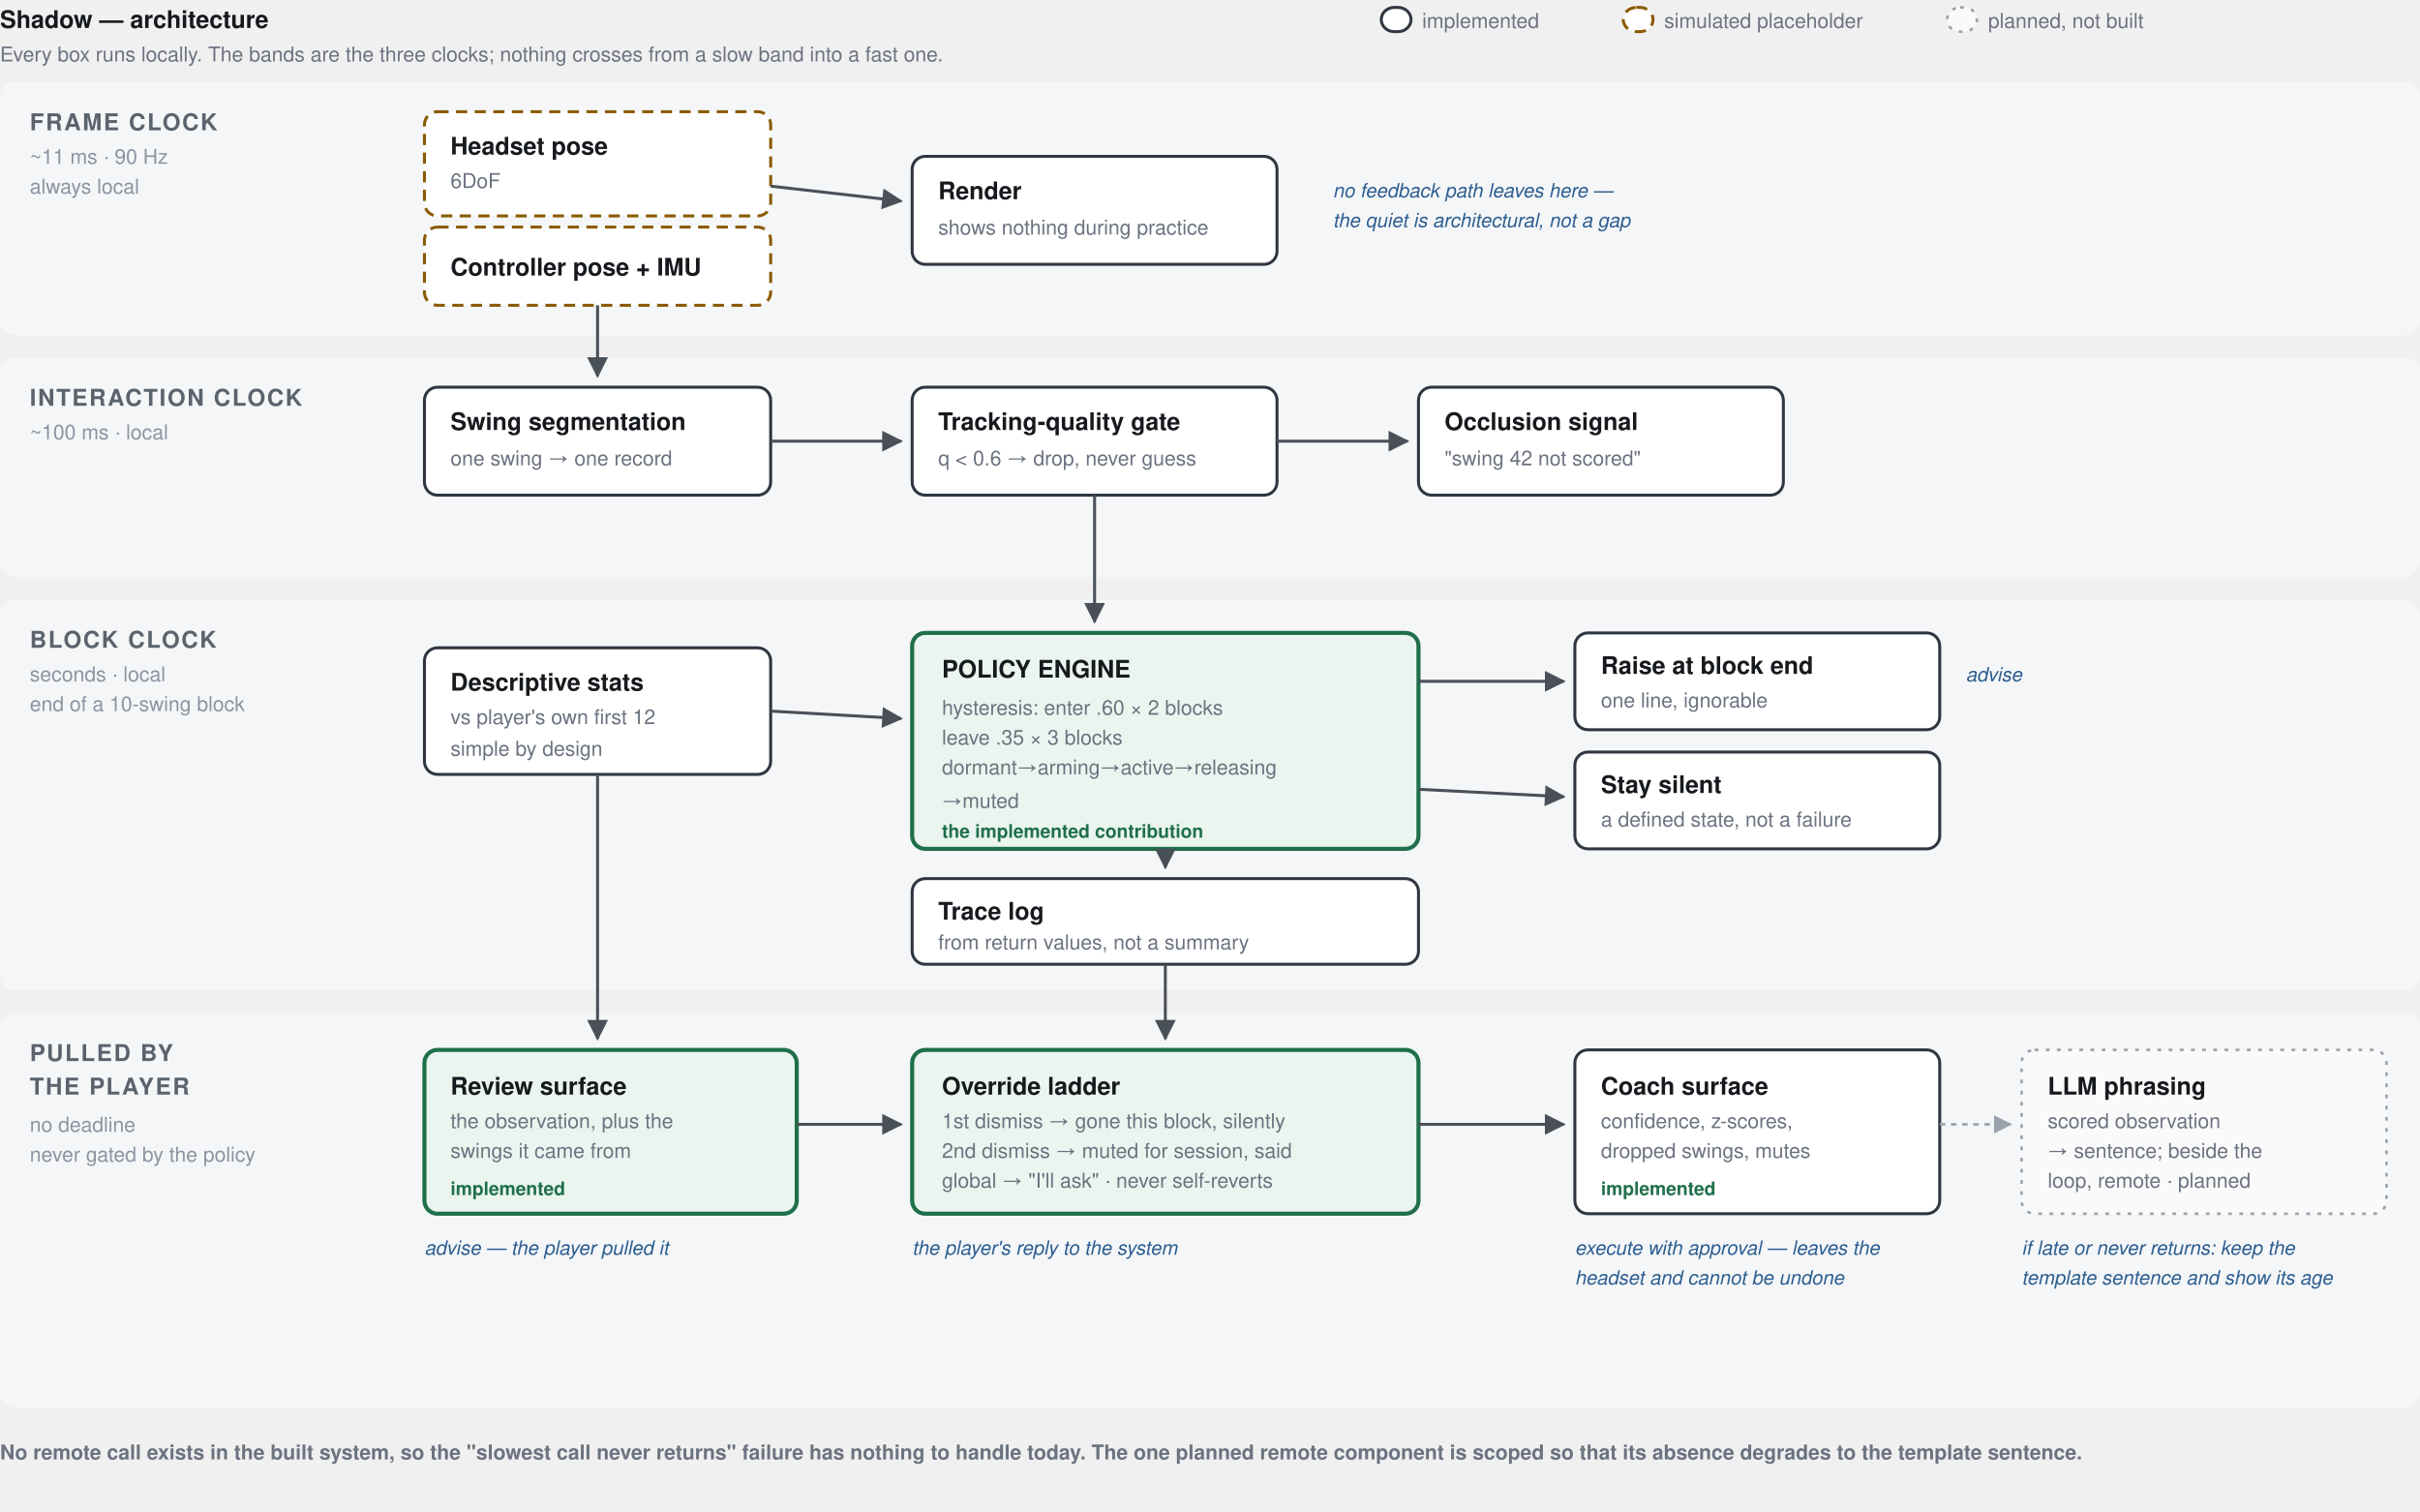
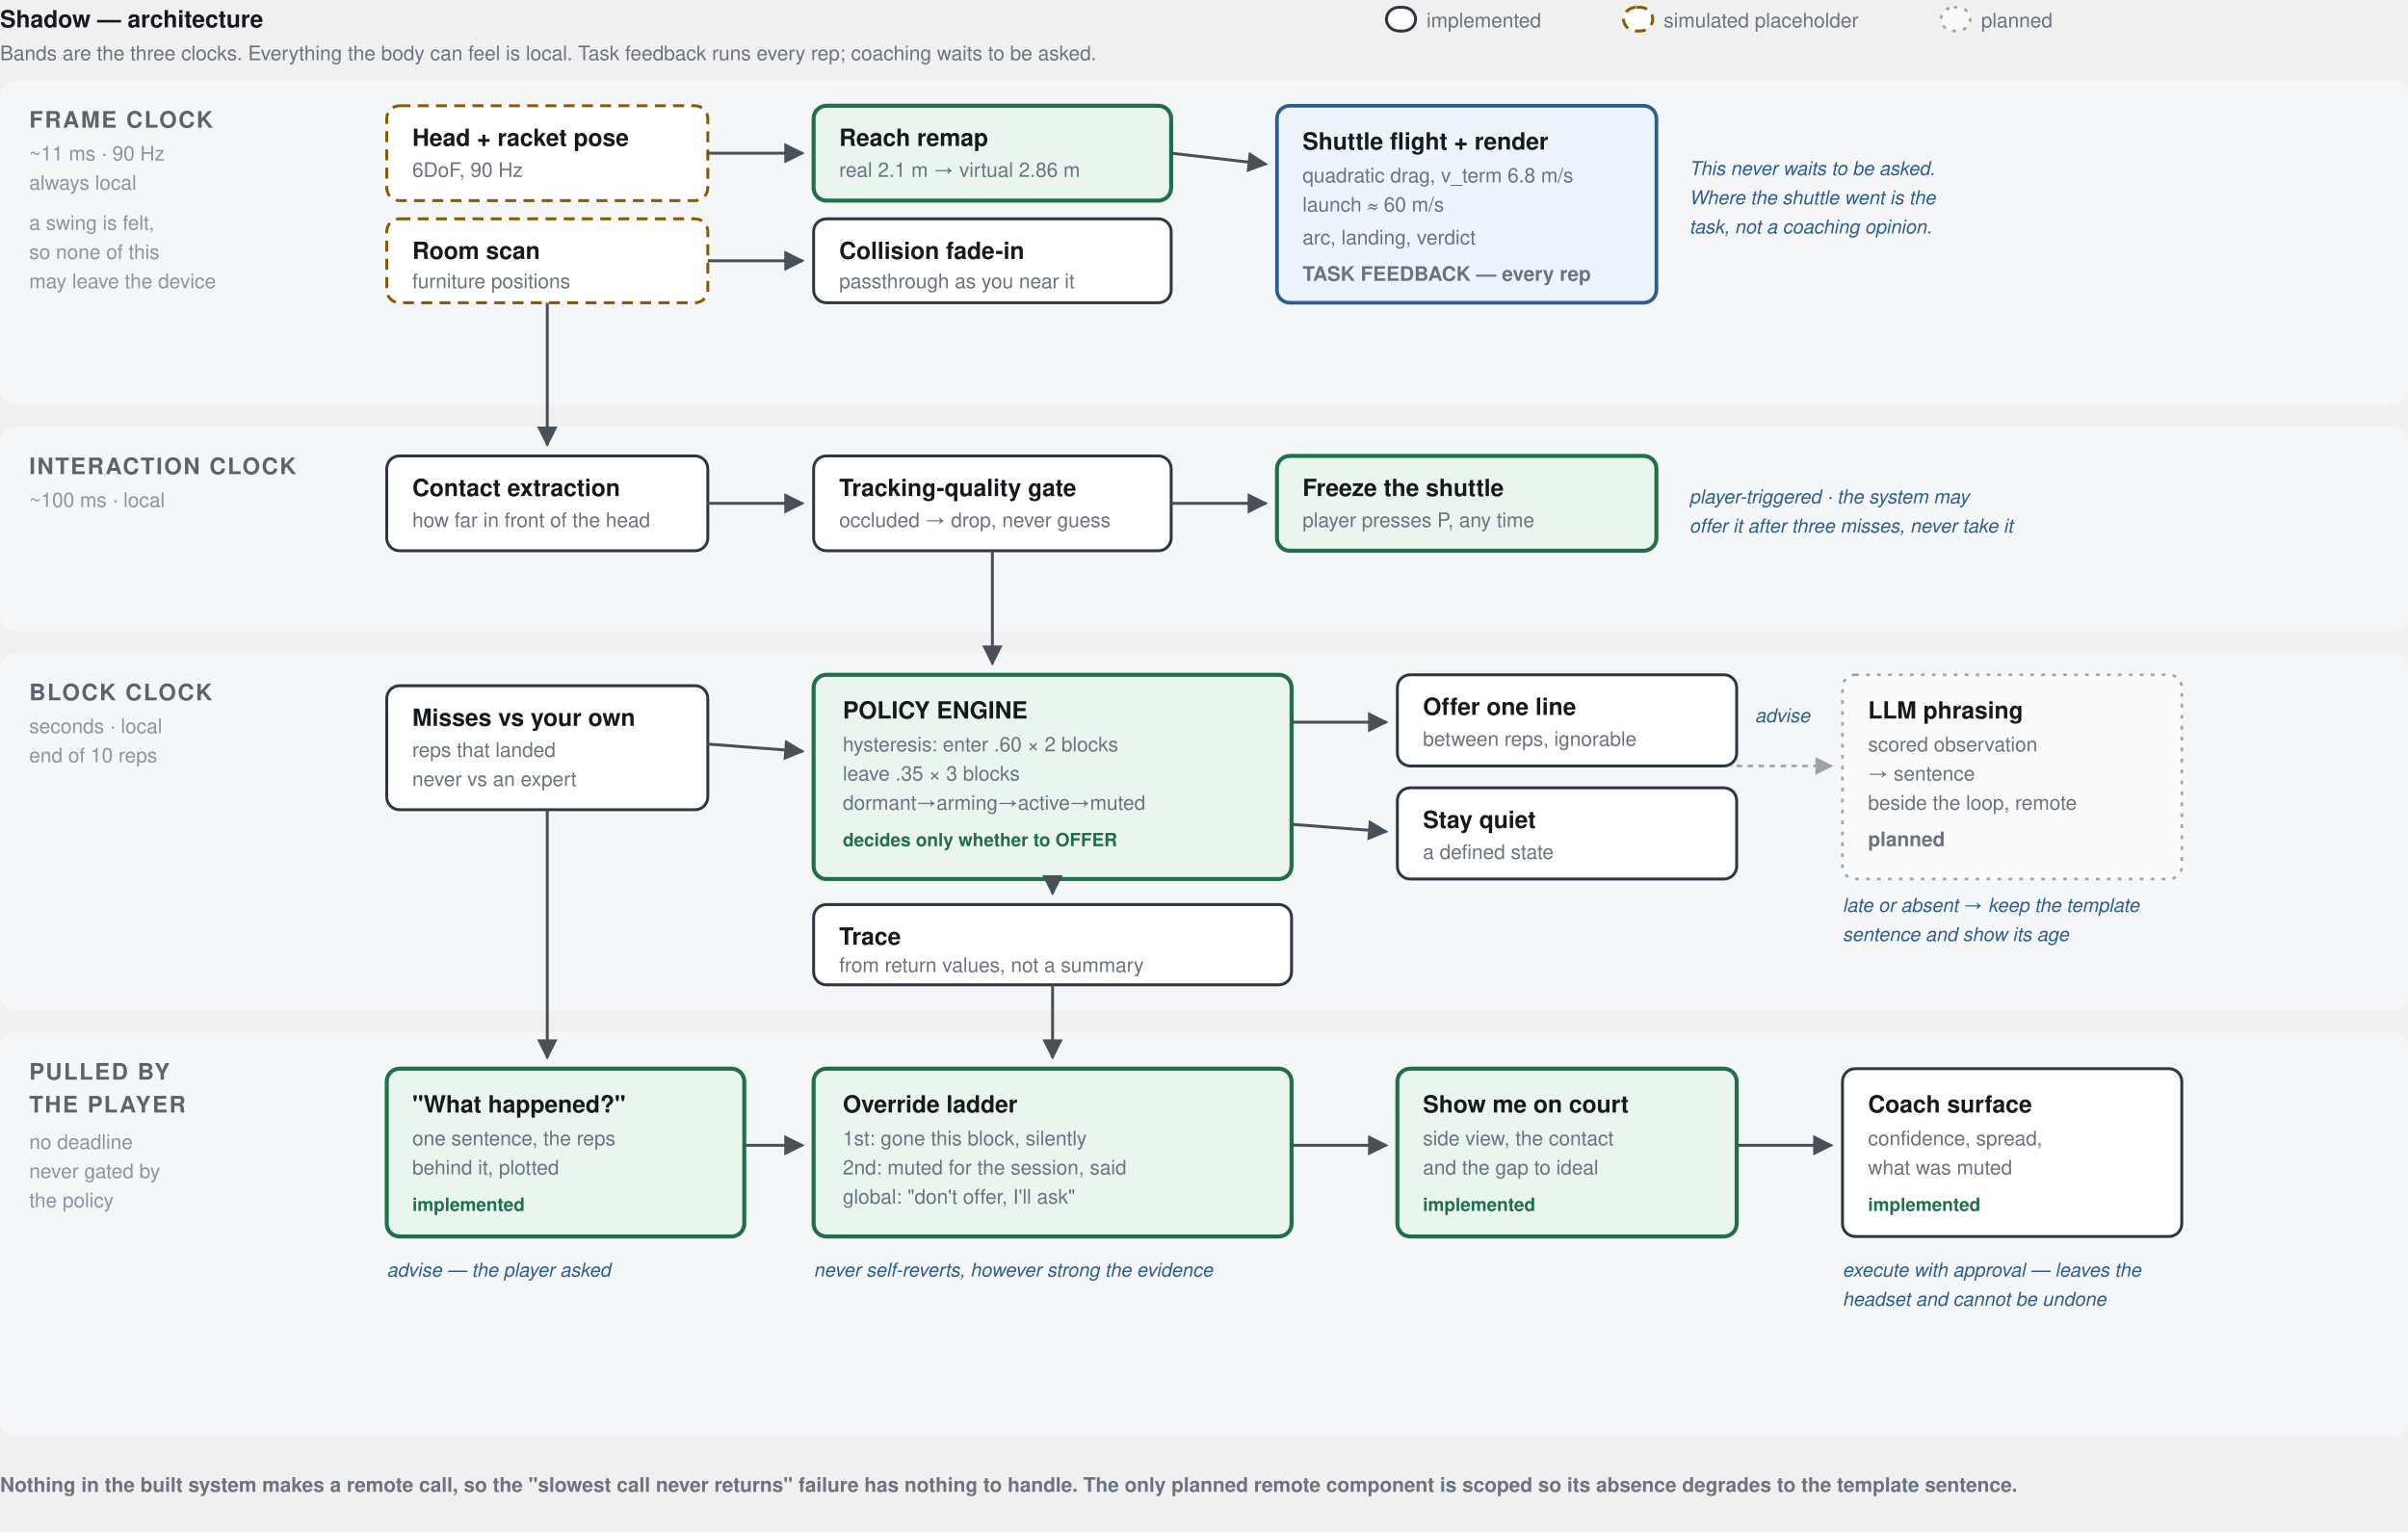
- <svg xmlns="http://www.w3.org/2000/svg" viewBox="0 0 1300 812" width="1300" height="812" font-family="Helvetica,Arial,sans-serif">
+ <svg xmlns="http://www.w3.org/2000/svg" viewBox="0 0 1320 840" width="1320" height="840" font-family="Helvetica,Arial,sans-serif">
  <defs>
    <marker id="a" viewBox="0 0 10 10" refX="9" refY="5" markerWidth="7" markerHeight="7" orient="auto-start-reverse">
      <path d="M0,0 L10,5 L0,10 z" fill="#4a5058" />
    </marker>
    <marker id="ag" viewBox="0 0 10 10" refX="9" refY="5" markerWidth="7" markerHeight="7" orient="auto-start-reverse">
      <path d="M0,0 L10,5 L0,10 z" fill="#9aa3ad" />
    </marker>
  </defs>
  <style>
-   .band{fill:#f4f6f8}.bandlab{font-size:12.5px;fill:#5b636d;font-weight:bold;letter-spacing:.07em}
+   .band{fill:#f4f6f8}.bl{font-size:12.5px;fill:#5b636d;font-weight:bold;letter-spacing:.07em}
  .clk{font-size:11px;fill:#8b94a0}
  .box{fill:#fff;stroke:#2f3640;stroke-width:1.6;rx:7}
  .sim{fill:#fff;stroke:#8a5a00;stroke-width:1.6;stroke-dasharray:6 4;rx:7}
  .plan{fill:#fafafa;stroke:#9aa3ad;stroke-width:1.4;stroke-dasharray:2 4;rx:7}
  .core{fill:#eaf5ef;stroke:#1f6f4a;stroke-width:2.2;rx:7}
+   .task{fill:#eef4fb;stroke:#2c5d8f;stroke-width:2;rx:7}
  .t{font-size:13px;fill:#16191d;font-weight:600}
  .s{font-size:11px;fill:#6b7280}
  .lk{font-size:10px;fill:#1f6f4a;font-weight:bold}
  .ln{stroke:#4a5058;stroke-width:1.6;fill:none;marker-end:url(#a)}
  .lng{stroke:#9aa3ad;stroke-width:1.4;fill:none;stroke-dasharray:3 3;marker-end:url(#ag)}
  .ctr{font-size:10.5px;fill:#2c5d8f;font-style:italic}
</style>
  <text x="0" y="15" class="t" font-size="15">Shadow — architecture</text>
-   <text x="0" y="33" class="s">Every box runs locally. The bands are the three clocks; nothing crosses from a slow band into a fast one.</text>
-   <rect class="box" x="742" y="4" width="16" height="13" />
-   <text x="764" y="15" class="s">implemented</text>
-   <rect class="sim" x="872" y="4" width="16" height="13" />
-   <text x="894" y="15" class="s">simulated placeholder</text>
-   <rect class="plan" x="1046" y="4" width="16" height="13" />
-   <text x="1068" y="15" class="s">planned, not built</text>
-   <rect class="band" x="0" y="44" width="1300" height="136" rx="8" />
-   <text x="16" y="70" class="bandlab">FRAME CLOCK</text>
+   <text x="0" y="33" class="s">Bands are the three clocks. Everything the body can feel is local. Task feedback runs every rep; coaching waits to be asked.</text>
+   <rect class="box" x="760" y="4" width="16" height="13" />
+   <text x="782" y="15" class="s">implemented</text>
+   <rect class="sim" x="890" y="4" width="16" height="13" />
+   <text x="912" y="15" class="s">simulated placeholder</text>
+   <rect class="plan" x="1064" y="4" width="16" height="13" />
+   <text x="1086" y="15" class="s">planned</text>
+   <rect class="band" x="0" y="44" width="1320" height="178" rx="8" />
+   <text x="16" y="70" class="bl">FRAME CLOCK</text>
  <text x="16" y="88" class="clk">~11 ms · 90 Hz</text>
  <text x="16" y="104" class="clk">always local</text>
-   <rect class="sim" x="228" y="60" width="186" height="56" />
-   <text x="242" y="83" class="t">Headset pose</text>
-   <text x="242" y="101" class="s">6DoF</text>
-   <rect class="sim" x="228" y="122" width="186" height="42" />
-   <text x="242" y="148" class="t">Controller pose + IMU</text>
-   <rect class="box" x="490" y="84" width="196" height="58" />
-   <text x="504" y="107" class="t">Render</text>
-   <text x="504" y="126" class="s">shows nothing during practice</text>
-   <text x="716" y="106" class="ctr">no feedback path leaves here —</text>
-   <text x="716" y="122" class="ctr">the quiet is architectural, not a gap</text>
-   <line class="ln" x1="414" y1="100" x2="484" y2="108" />
-   <rect class="band" x="0" y="192" width="1300" height="118" rx="8" />
-   <text x="16" y="218" class="bandlab">INTERACTION CLOCK</text>
-   <text x="16" y="236" class="clk">~100 ms · local</text>
-   <rect class="box" x="228" y="208" width="186" height="58" />
-   <text x="242" y="231" class="t">Swing segmentation</text>
-   <text x="242" y="250" class="s">one swing → one record</text>
-   <rect class="box" x="490" y="208" width="196" height="58" />
-   <text x="504" y="231" class="t">Tracking-quality gate</text>
-   <text x="504" y="250" class="s">q &lt; 0.6 → drop, never guess</text>
-   <rect class="box" x="762" y="208" width="196" height="58" />
-   <text x="776" y="231" class="t">Occlusion signal</text>
-   <text x="776" y="250" class="s">"swing 42 not scored"</text>
-   <line class="ln" x1="414" y1="237" x2="484" y2="237" />
-   <line class="ln" x1="686" y1="237" x2="756" y2="237" />
-   <line class="ln" x1="321" y1="164" x2="321" y2="202" />
-   <rect class="band" x="0" y="322" width="1300" height="210" rx="8" />
-   <text x="16" y="348" class="bandlab">BLOCK CLOCK</text>
-   <text x="16" y="366" class="clk">seconds · local</text>
-   <text x="16" y="382" class="clk">end of a 10-swing block</text>
-   <rect class="box" x="228" y="348" width="186" height="68" />
-   <text x="242" y="371" class="t">Descriptive stats</text>
-   <text x="242" y="389" class="s">vs player's own first 12</text>
-   <text x="242" y="406" class="s">simple by design</text>
-   <rect class="core" x="490" y="340" width="272" height="116" />
-   <text x="506" y="364" class="t" fill="#1f6f4a">POLICY ENGINE</text>
-   <text x="506" y="384" class="s">hysteresis: enter .60 × 2 blocks</text>
-   <text x="506" y="400" class="s">leave .35 × 3 blocks</text>
-   <text x="506" y="416" class="s">dormant→arming→active→releasing</text>
-   <text x="506" y="434" class="s">→muted</text>
-   <text x="506" y="450" class="lk">the implemented contribution</text>
-   <rect class="box" x="846" y="340" width="196" height="52" />
-   <text x="860" y="362" class="t">Raise at block end</text>
-   <text x="860" y="380" class="s">one line, ignorable</text>
-   <text x="1056" y="366" class="ctr">advise</text>
-   <rect class="box" x="846" y="404" width="196" height="52" />
-   <text x="860" y="426" class="t">Stay silent</text>
-   <text x="860" y="444" class="s">a defined state, not a failure</text>
-   <rect class="box" x="490" y="472" width="272" height="46" />
-   <text x="504" y="494" class="t">Trace log</text>
-   <text x="504" y="510" class="s">from return values, not a summary</text>
-   <line class="ln" x1="414" y1="382" x2="484" y2="386" />
-   <line class="ln" x1="762" y1="366" x2="840" y2="366" />
-   <line class="ln" x1="762" y1="424" x2="840" y2="428" />
-   <line class="ln" x1="626" y1="456" x2="626" y2="466" />
-   <line class="ln" x1="588" y1="266" x2="588" y2="334" />
-   <rect class="band" x="0" y="544" width="1300" height="212" rx="8" />
-   <text x="16" y="570" class="bandlab">PULLED BY</text>
-   <text x="16" y="588" class="bandlab">THE PLAYER</text>
-   <text x="16" y="608" class="clk">no deadline</text>
-   <text x="16" y="624" class="clk">never gated by the policy</text>
-   <rect class="core" x="228" y="564" width="200" height="88" />
-   <text x="242" y="588" class="t" fill="#1f6f4a">Review surface</text>
-   <text x="242" y="606" class="s">the observation, plus the</text>
-   <text x="242" y="622" class="s">swings it came from</text>
-   <text x="242" y="642" class="lk">implemented</text>
-   <text x="228" y="674" class="ctr">advise — the player pulled it</text>
-   <rect class="core" x="490" y="564" width="272" height="88" />
-   <text x="506" y="588" class="t" fill="#1f6f4a">Override ladder</text>
-   <text x="506" y="606" class="s">1st dismiss → gone this block, silently</text>
-   <text x="506" y="622" class="s">2nd dismiss → muted for session, said</text>
-   <text x="506" y="638" class="s">global → "I'll ask" · never self-reverts</text>
-   <text x="490" y="674" class="ctr">the player's reply to the system</text>
-   <rect class="box" x="846" y="564" width="196" height="88" />
-   <text x="860" y="588" class="t">Coach surface</text>
-   <text x="860" y="606" class="s">confidence, z-scores,</text>
-   <text x="860" y="622" class="s">dropped swings, mutes</text>
-   <text x="860" y="642" class="lk">implemented</text>
-   <text x="846" y="674" class="ctr">execute with approval — leaves the</text>
-   <text x="846" y="690" class="ctr">headset and cannot be undone</text>
-   <rect class="plan" x="1086" y="564" width="196" height="88" />
-   <text x="1100" y="588" class="t" fill="#6b7280">LLM phrasing</text>
-   <text x="1100" y="606" class="s">scored observation</text>
-   <text x="1100" y="622" class="s">→ sentence; beside the</text>
-   <text x="1100" y="638" class="s">loop, remote · planned</text>
-   <text x="1086" y="674" class="ctr" fill="#9aa3ad">if late or never returns: keep the</text>
-   <text x="1086" y="690" class="ctr" fill="#9aa3ad">template sentence and show its age</text>
-   <line class="ln" x1="428" y1="604" x2="484" y2="604" />
-   <line class="ln" x1="762" y1="604" x2="840" y2="604" />
-   <line class="lng" x1="1042" y1="604" x2="1080" y2="604" />
-   <line class="ln" x1="626" y1="518" x2="626" y2="558" />
-   <line class="ln" x1="321" y1="416" x2="321" y2="558" />
-   <text x="0" y="784" class="s" font-weight="bold">No remote call exists in the built system, so the "slowest call never returns" failure has nothing to handle today. The one planned remote component is scoped so that its absence degrades to the template sentence.</text>
+   <text x="16" y="126" class="clk">a swing is felt,</text>
+   <text x="16" y="142" class="clk">so none of this</text>
+   <text x="16" y="158" class="clk">may leave the device</text>
+   <rect class="sim" x="212" y="58" width="176" height="52" />
+   <text x="226" y="80" class="t">Head + racket pose</text>
+   <text x="226" y="97" class="s">6DoF, 90 Hz</text>
+   <rect class="sim" x="212" y="120" width="176" height="46" />
+   <text x="226" y="142" class="t">Room scan</text>
+   <text x="226" y="158" class="s">furniture positions</text>
+   <rect class="core" x="446" y="58" width="196" height="52" />
+   <text x="460" y="80" class="t" fill="#1f6f4a">Reach remap</text>
+   <text x="460" y="97" class="s">real 2.1 m → virtual 2.86 m</text>
+   <rect class="box" x="446" y="120" width="196" height="46" />
+   <text x="460" y="142" class="t">Collision fade-in</text>
+   <text x="460" y="158" class="s">passthrough as you near it</text>
+   <rect class="task" x="700" y="58" width="208" height="108" />
+   <text x="714" y="82" class="t" fill="#2c5d8f">Shuttle flight + render</text>
+   <text x="714" y="100" class="s">quadratic drag, v_term 6.8 m/s</text>
+   <text x="714" y="116" class="s">launch ≈ 60 m/s</text>
+   <text x="714" y="134" class="s">arc, landing, verdict</text>
+   <text x="714" y="154" class="s" font-weight="bold" fill="#2c5d8f">TASK FEEDBACK — every rep</text>
+   <text x="926" y="96" class="ctr">This never waits to be asked.</text>
+   <text x="926" y="112" class="ctr">Where the shuttle went is the</text>
+   <text x="926" y="128" class="ctr">task, not a coaching opinion.</text>
+   <line class="ln" x1="388" y1="84" x2="440" y2="84" />
+   <line class="ln" x1="388" y1="143" x2="440" y2="143" />
+   <line class="ln" x1="642" y1="84" x2="694" y2="90" />
+   <rect class="band" x="0" y="234" width="1320" height="112" rx="8" />
+   <text x="16" y="260" class="bl">INTERACTION CLOCK</text>
+   <text x="16" y="278" class="clk">~100 ms · local</text>
+   <rect class="box" x="212" y="250" width="176" height="52" />
+   <text x="226" y="272" class="t">Contact extraction</text>
+   <text x="226" y="289" class="s">how far in front of the head</text>
+   <rect class="box" x="446" y="250" width="196" height="52" />
+   <text x="460" y="272" class="t">Tracking-quality gate</text>
+   <text x="460" y="289" class="s">occluded → drop, never guess</text>
+   <rect class="core" x="700" y="250" width="208" height="52" />
+   <text x="714" y="272" class="t" fill="#1f6f4a">Freeze the shuttle</text>
+   <text x="714" y="289" class="s">player presses P, any time</text>
+   <text x="926" y="276" class="ctr">player-triggered · the system may</text>
+   <text x="926" y="292" class="ctr">offer it after three misses, never take it</text>
+   <line class="ln" x1="388" y1="276" x2="440" y2="276" />
+   <line class="ln" x1="642" y1="276" x2="694" y2="276" />
+   <line class="ln" x1="300" y1="166" x2="300" y2="244" />
+   <rect class="band" x="0" y="358" width="1320" height="196" rx="8" />
+   <text x="16" y="384" class="bl">BLOCK CLOCK</text>
+   <text x="16" y="402" class="clk">seconds · local</text>
+   <text x="16" y="418" class="clk">end of 10 reps</text>
+   <rect class="box" x="212" y="376" width="176" height="68" />
+   <text x="226" y="398" class="t">Misses vs your own</text>
+   <text x="226" y="415" class="s">reps that landed</text>
+   <text x="226" y="431" class="s">never vs an expert</text>
+   <rect class="core" x="446" y="370" width="262" height="112" />
+   <text x="462" y="394" class="t" fill="#1f6f4a">POLICY ENGINE</text>
+   <text x="462" y="412" class="s">hysteresis: enter .60 × 2 blocks</text>
+   <text x="462" y="428" class="s">leave .35 × 3 blocks</text>
+   <text x="462" y="444" class="s">dormant→arming→active→muted</text>
+   <text x="462" y="464" class="lk">decides only whether to OFFER</text>
+   <rect class="box" x="766" y="370" width="186" height="50" />
+   <text x="780" y="392" class="t">Offer one line</text>
+   <text x="780" y="409" class="s">between reps, ignorable</text>
+   <text x="962" y="396" class="ctr">advise</text>
+   <rect class="box" x="766" y="432" width="186" height="50" />
+   <text x="780" y="454" class="t">Stay quiet</text>
+   <text x="780" y="471" class="s">a defined state</text>
+   <rect class="box" x="446" y="496" width="262" height="44" />
+   <text x="460" y="518" class="t">Trace</text>
+   <text x="460" y="533" class="s">from return values, not a summary</text>
+   <line class="ln" x1="388" y1="408" x2="440" y2="412" />
+   <line class="ln" x1="708" y1="396" x2="760" y2="396" />
+   <line class="ln" x1="708" y1="452" x2="760" y2="456" />
+   <line class="ln" x1="577" y1="482" x2="577" y2="490" />
+   <line class="ln" x1="544" y1="302" x2="544" y2="364" />
+   <rect class="band" x="0" y="566" width="1320" height="222" rx="8" />
+   <text x="16" y="592" class="bl">PULLED BY</text>
+   <text x="16" y="610" class="bl">THE PLAYER</text>
+   <text x="16" y="630" class="clk">no deadline</text>
+   <text x="16" y="646" class="clk">never gated by</text>
+   <text x="16" y="662" class="clk">the policy</text>
+   <rect class="core" x="212" y="586" width="196" height="92" />
+   <text x="226" y="610" class="t" fill="#1f6f4a">"What happened?"</text>
+   <text x="226" y="628" class="s">one sentence, the reps</text>
+   <text x="226" y="644" class="s">behind it, plotted</text>
+   <text x="226" y="664" class="lk">implemented</text>
+   <text x="212" y="700" class="ctr">advise — the player asked</text>
+   <rect class="core" x="446" y="586" width="262" height="92" />
+   <text x="462" y="610" class="t" fill="#1f6f4a">Override ladder</text>
+   <text x="462" y="628" class="s">1st: gone this block, silently</text>
+   <text x="462" y="644" class="s">2nd: muted for the session, said</text>
+   <text x="462" y="660" class="s">global: "don't offer, I'll ask"</text>
+   <text x="446" y="700" class="ctr">never self-reverts, however strong the evidence</text>
+   <rect class="core" x="766" y="586" width="186" height="92" />
+   <text x="780" y="610" class="t" fill="#1f6f4a">Show me on court</text>
+   <text x="780" y="628" class="s">side view, the contact</text>
+   <text x="780" y="644" class="s">and the gap to ideal</text>
+   <text x="780" y="664" class="lk">implemented</text>
+   <rect class="box" x="1010" y="586" width="186" height="92" />
+   <text x="1024" y="610" class="t">Coach surface</text>
+   <text x="1024" y="628" class="s">confidence, spread,</text>
+   <text x="1024" y="644" class="s">what was muted</text>
+   <text x="1024" y="664" class="lk">implemented</text>
+   <text x="1010" y="700" class="ctr">execute with approval — leaves the</text>
+   <text x="1010" y="716" class="ctr">headset and cannot be undone</text>
+   <rect class="plan" x="1010" y="370" width="186" height="112" />
+   <text x="1024" y="394" class="t" fill="#6b7280">LLM phrasing</text>
+   <text x="1024" y="412" class="s">scored observation</text>
+   <text x="1024" y="428" class="s">→ sentence</text>
+   <text x="1024" y="444" class="s">beside the loop, remote</text>
+   <text x="1024" y="464" class="s" font-weight="bold">planned</text>
+   <text x="1010" y="500" class="ctr" fill="#9aa3ad">late or absent → keep the template</text>
+   <text x="1010" y="516" class="ctr" fill="#9aa3ad">sentence and show its age</text>
+   <line class="lng" x1="952" y1="420" x2="1004" y2="420" />
+   <line class="ln" x1="408" y1="628" x2="440" y2="628" />
+   <line class="ln" x1="708" y1="628" x2="760" y2="628" />
+   <line class="ln" x1="952" y1="628" x2="1004" y2="628" />
+   <line class="ln" x1="577" y1="540" x2="577" y2="580" />
+   <line class="ln" x1="300" y1="444" x2="300" y2="580" />
+   <text x="0" y="818" class="s" font-weight="bold">Nothing in the built system makes a remote call, so the "slowest call never returns" failure has nothing to handle. The only planned remote component is scoped so its absence degrades to the template sentence.</text>
</svg>
